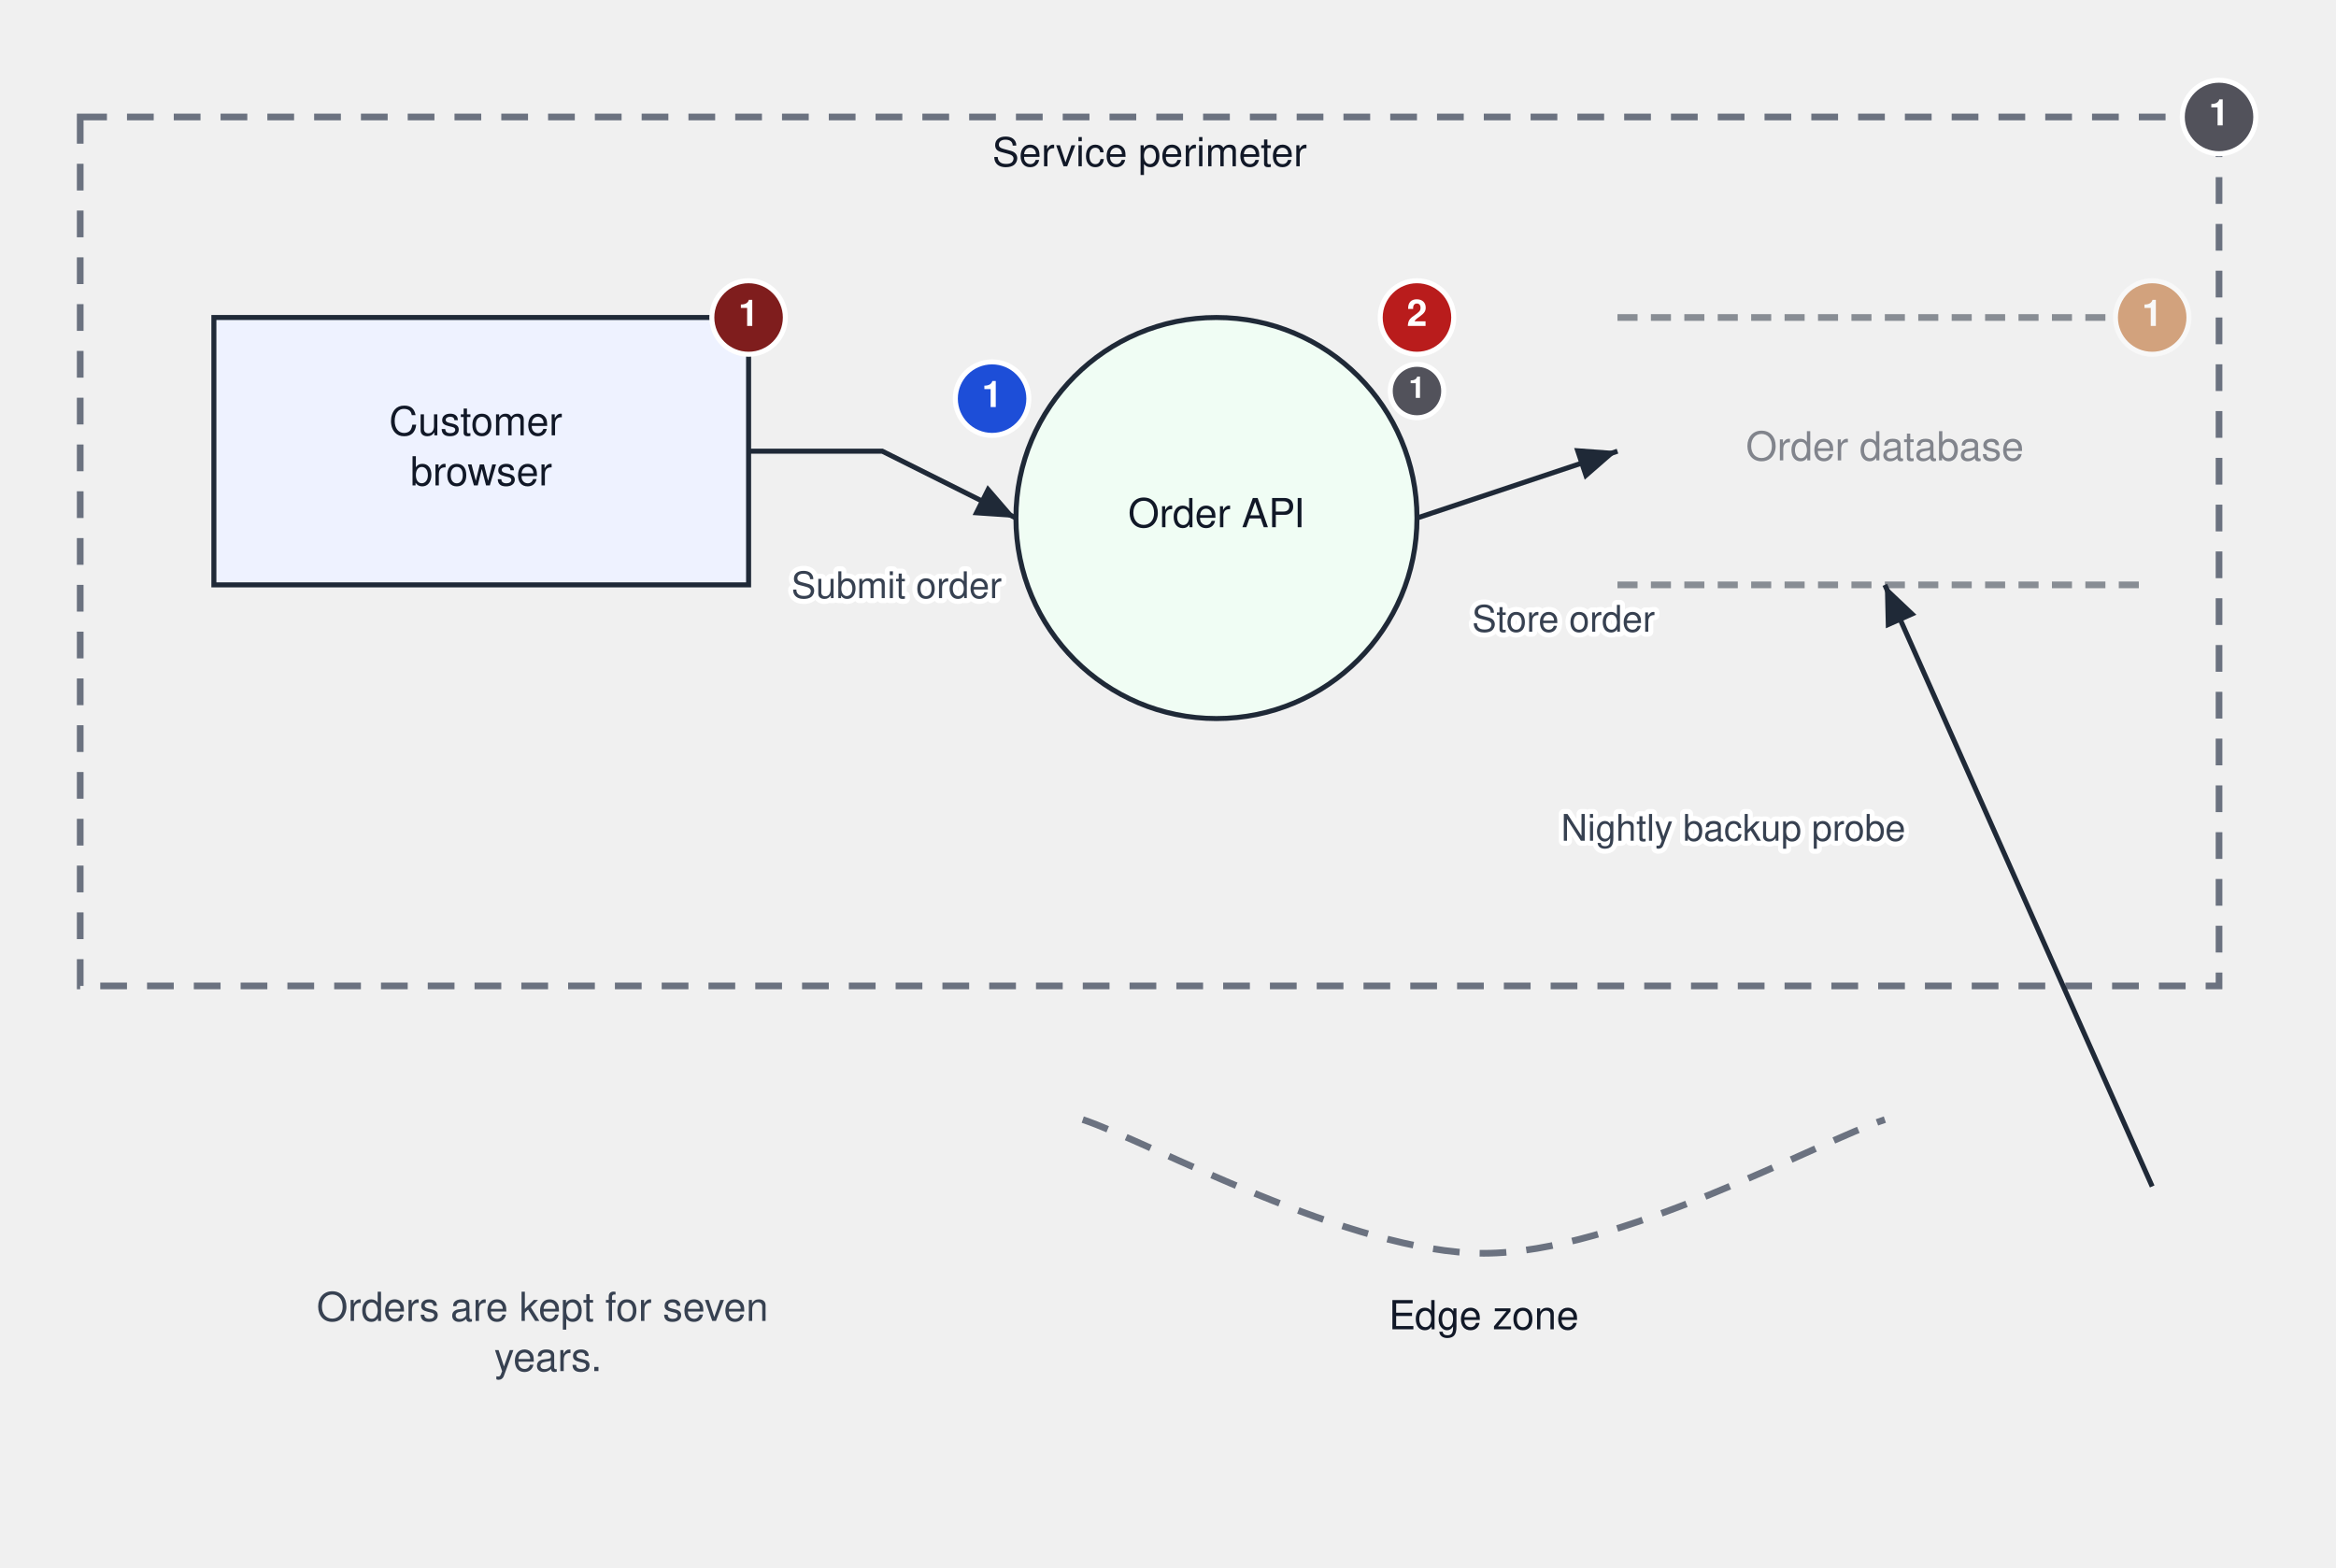
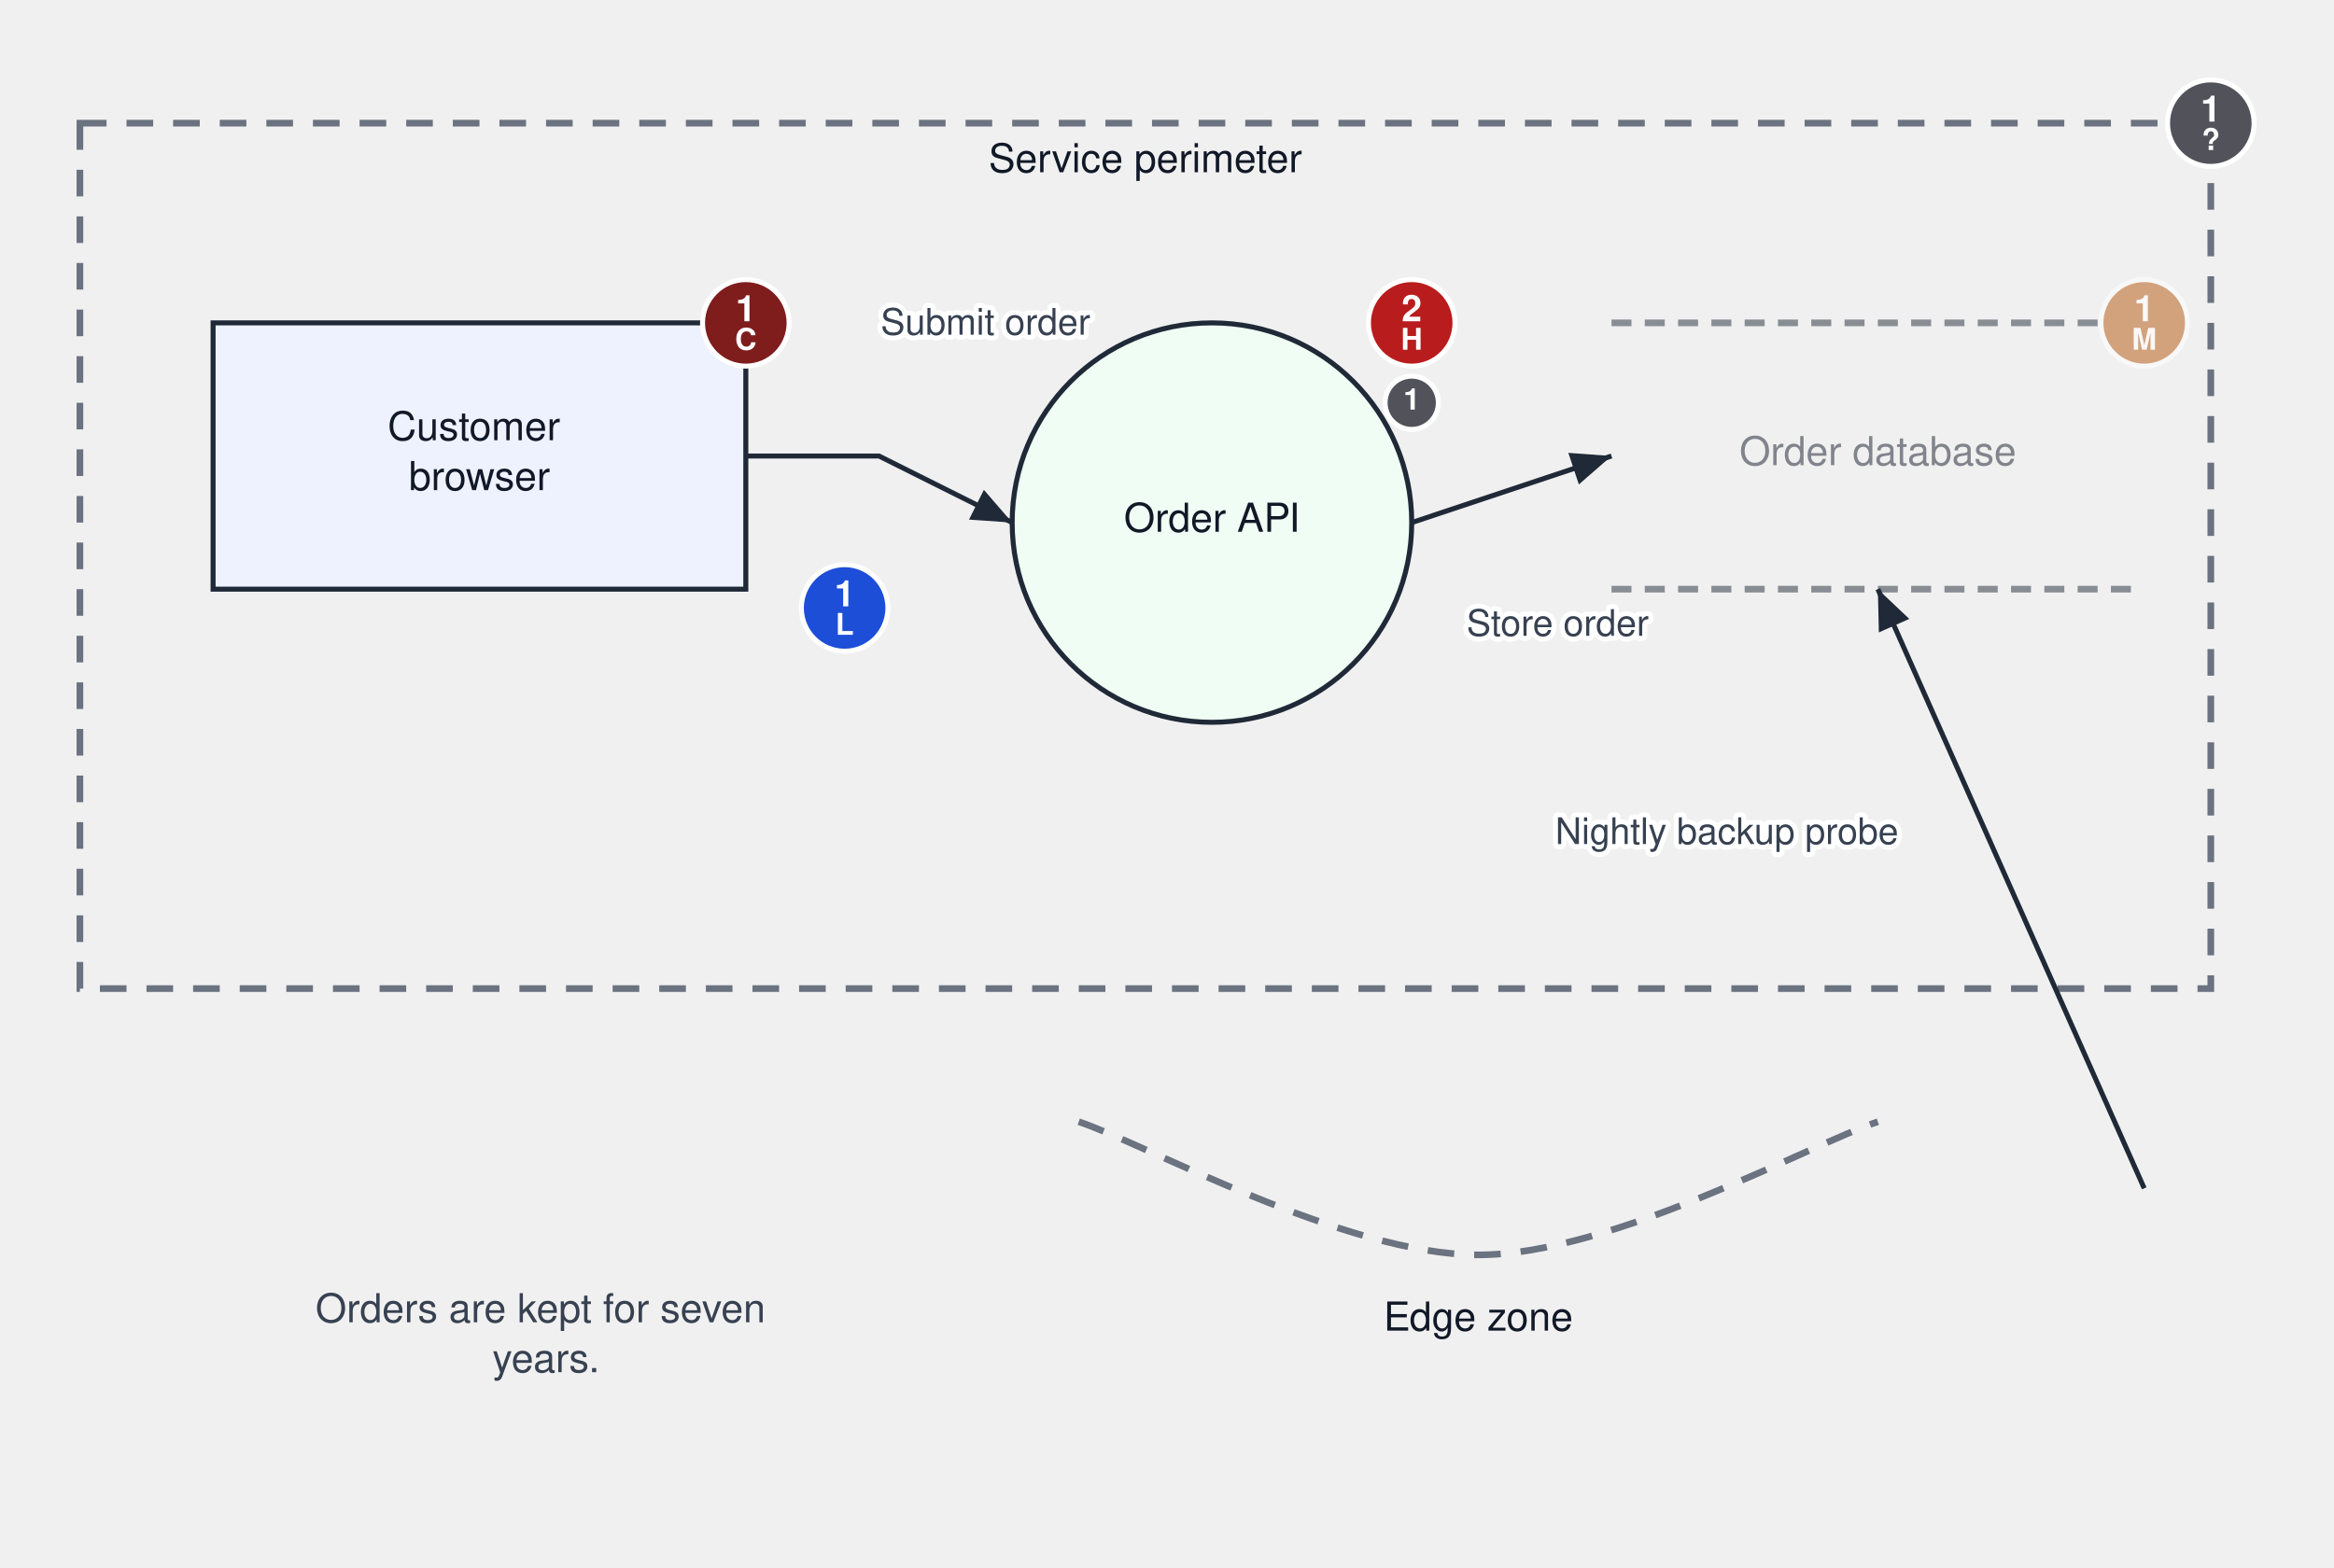
- <svg xmlns="http://www.w3.org/2000/svg" viewBox="-24 -35 699 469">
+ <svg xmlns="http://www.w3.org/2000/svg" viewBox="-24 -37 701 471">
  <style>.pn-element {
  font-family: 'Helvetica Neue', Helvetica, Arial, sans-serif;
}
.pn-shape {
  fill: #ffffff;
  stroke: #1f2937;
  stroke-width: 1.5;
}
.pn-actor {
  fill: #eef2ff;
}
.pn-process {
  fill: #f0fdf4;
}
.pn-store {
  fill: none;
  stroke-width: 2;
}
.pn-boundary-box,
.pn-boundary-curve {
  fill: none;
  stroke: #6b7280;
  stroke-width: 2;
  stroke-dasharray: 8 6;
}
.pn-out-of-scope {
  opacity: 0.5;
}
.pn-out-of-scope .pn-shape {
  stroke-dasharray: 6 4;
}
.pn-label {
  fill: #111827;
  font-size: 12px;
  font-weight: 500;
  text-anchor: middle;
  dominant-baseline: central;
}
.pn-note {
  fill: #374151;
  font-size: 12px;
  text-anchor: middle;
  dominant-baseline: central;
}
.pn-flow {
  fill: none;
}
.pn-flow-arrow {
  fill: #1f2937;
  stroke: none;
}
.pn-flow-label {
  fill: #374151;
  font-size: 11px;
  text-anchor: middle;
  dominant-baseline: central;
  paint-order: stroke;
  stroke: #ffffff;
  stroke-width: 3;
  stroke-linejoin: round;
}
.pn-badge {
  stroke: #ffffff;
  stroke-width: 1.5;
}
.pn-badge-count {
  fill: #ffffff;
  stroke: none;
  font-weight: 600;
  text-anchor: middle;
  dominant-baseline: central;
}
.pn-badge-primary .pn-badge-count {
  font-size: 11px;
}
.pn-badge-secondary .pn-badge-count {
  font-size: 9px;
}
+ .pn-badge-mark {
+   fill: #ffffff;
+   stroke: none;
+   font-size: 9px;
+   font-weight: 700;
+   text-anchor: middle;
+   dominant-baseline: central;
+ }
.pn-tone-critical {
  fill: #7f1d1d;
}
.pn-tone-high {
  fill: #b91c1c;
}
.pn-tone-medium {
  fill: #b45309;
}
.pn-tone-low {
  fill: #1d4ed8;
}
.pn-tone-neutral {
  fill: #52525b;
}
</style>
  <g transform="translate(0, 0)">
    <g class="pn-element">
      <rect class="pn-shape pn-boundary-box" width="640" height="260" />
      <text class="pn-label" x="320" y="12">
        <tspan x="320" dy="0">Service perimeter</tspan>
      </text>
      <g class="pn-badge" transform="translate(640, 0)">
        <g class="pn-badge-primary">
-           <circle class="pn-tone-neutral" r="11" />
-           <text class="pn-badge-count">1</text>
+           <circle class="pn-tone-neutral" r="13" />
+           <text class="pn-badge-count" y="-3">1</text>
+           <text class="pn-badge-mark" y="6">?</text>
        </g>
      </g>
    </g>
  </g>
  <g transform="translate(298, 298)">
    <g class="pn-element">
      <path class="pn-shape pn-boundary-curve" d="M 2 2 C 22 8.667 82 42 122 42 C 162 42 222 8.667 242 2" />
      <text class="pn-label" x="122" y="62">
        <tspan x="122" dy="0">Edge zone</tspan>
      </text>
    </g>
  </g>
  <g transform="translate(40, 60)">
    <g class="pn-element">
      <rect class="pn-shape pn-actor" width="160" height="80" />
      <text class="pn-label" x="80" y="32.5">
        <tspan x="80" dy="0">Customer</tspan>
        <tspan x="80" dy="15">browser</tspan>
      </text>
      <g class="pn-badge" transform="translate(160, 0)">
        <g class="pn-badge-primary">
-           <circle class="pn-tone-critical" r="11" />
-           <text class="pn-badge-count">1</text>
+           <circle class="pn-tone-critical" r="13" />
+           <text class="pn-badge-count" y="-3">1</text>
+           <text class="pn-badge-mark" y="6">C</text>
        </g>
      </g>
    </g>
  </g>
  <g transform="translate(280, 60)">
    <g class="pn-element">
      <circle class="pn-shape pn-process" cx="60" cy="60" r="60" />
      <text class="pn-label" x="60" y="60">
        <tspan x="60" dy="0">Order API</tspan>
      </text>
      <g class="pn-badge" transform="translate(120, 0)">
        <g class="pn-badge-primary">
-           <circle class="pn-tone-high" r="11" />
-           <text class="pn-badge-count">2</text>
-         </g>
-         <g class="pn-badge-secondary" transform="translate(0, 22)">
+           <circle class="pn-tone-high" r="13" />
+           <text class="pn-badge-count" y="-3">2</text>
+           <text class="pn-badge-mark" y="6">H</text>
+         </g>
+         <g class="pn-badge-secondary" transform="translate(0, 24)">
          <circle class="pn-tone-neutral" r="8" />
          <text class="pn-badge-count">1</text>
        </g>
      </g>
    </g>
  </g>
  <g transform="translate(460, 60)">
    <g class="pn-element pn-out-of-scope">
      <line class="pn-shape pn-store" x1="0" y1="0" x2="160" y2="0" />
      <line class="pn-shape pn-store" x1="0" y1="80" x2="160" y2="80" />
      <text class="pn-label" x="80" y="40">
        <tspan x="80" dy="0">Order database</tspan>
      </text>
      <g class="pn-badge" transform="translate(160, 0)">
        <g class="pn-badge-primary">
-           <circle class="pn-tone-medium" r="11" />
-           <text class="pn-badge-count">1</text>
+           <circle class="pn-tone-medium" r="13" />
+           <text class="pn-badge-count" y="-3">1</text>
+           <text class="pn-badge-mark" y="6">M</text>
        </g>
      </g>
    </g>
  </g>
  <g transform="translate(40, 320)">
    <g class="pn-element">
      <text class="pn-note" x="100" y="37.5">
        <tspan x="100" dy="0">Orders are kept for seven</tspan>
        <tspan x="100" dy="15">years.</tspan>
      </text>
    </g>
  </g>
  <g class="pn-element">
    <path class="pn-shape pn-flow" d="M 200 100 L 240 100 L 280 120" />
    <path class="pn-flow-arrow" d="M 280 120 L 267.031 119.106 L 271.503 110.161 Z" />
-     <text class="pn-flow-label" x="244.279" y="141.442">
-       <tspan x="244.279" dy="0">Submit order</tspan>
+     <text class="pn-flow-label" x="271.982" y="61.036">
+       <tspan x="271.982" dy="0">Submit order</tspan>
    </text>
-     <g class="pn-badge" transform="translate(272.861, 84.278)">
+     <g class="pn-badge" transform="translate(229.678, 145.644)">
      <g class="pn-badge-primary">
-         <circle class="pn-tone-low" r="11" />
-         <text class="pn-badge-count">1</text>
+         <circle class="pn-tone-low" r="13" />
+         <text class="pn-badge-count" y="-3">1</text>
+         <text class="pn-badge-mark" y="6">L</text>
      </g>
    </g>
  </g>
  <g class="pn-element">
    <path class="pn-shape pn-flow" d="M 400 120 L 460 100" />
    <path class="pn-flow-arrow" d="M 460 100 L 450.197 108.538 L 447.035 99.051 Z" />
    <text class="pn-flow-label" x="443.832" y="151.496">
      <tspan x="443.832" dy="0">Store order</tspan>
    </text>
  </g>
  <g class="pn-element">
    <path class="pn-shape pn-flow" d="M 620 320 L 540 140" />
    <path class="pn-flow-arrow" d="M 540 140 L 549.443 148.935 L 540.305 152.996 Z" />
    <text class="pn-flow-label" x="494.645" y="214.047">
      <tspan x="494.645" dy="0">Nightly backup probe</tspan>
    </text>
  </g>
</svg>
